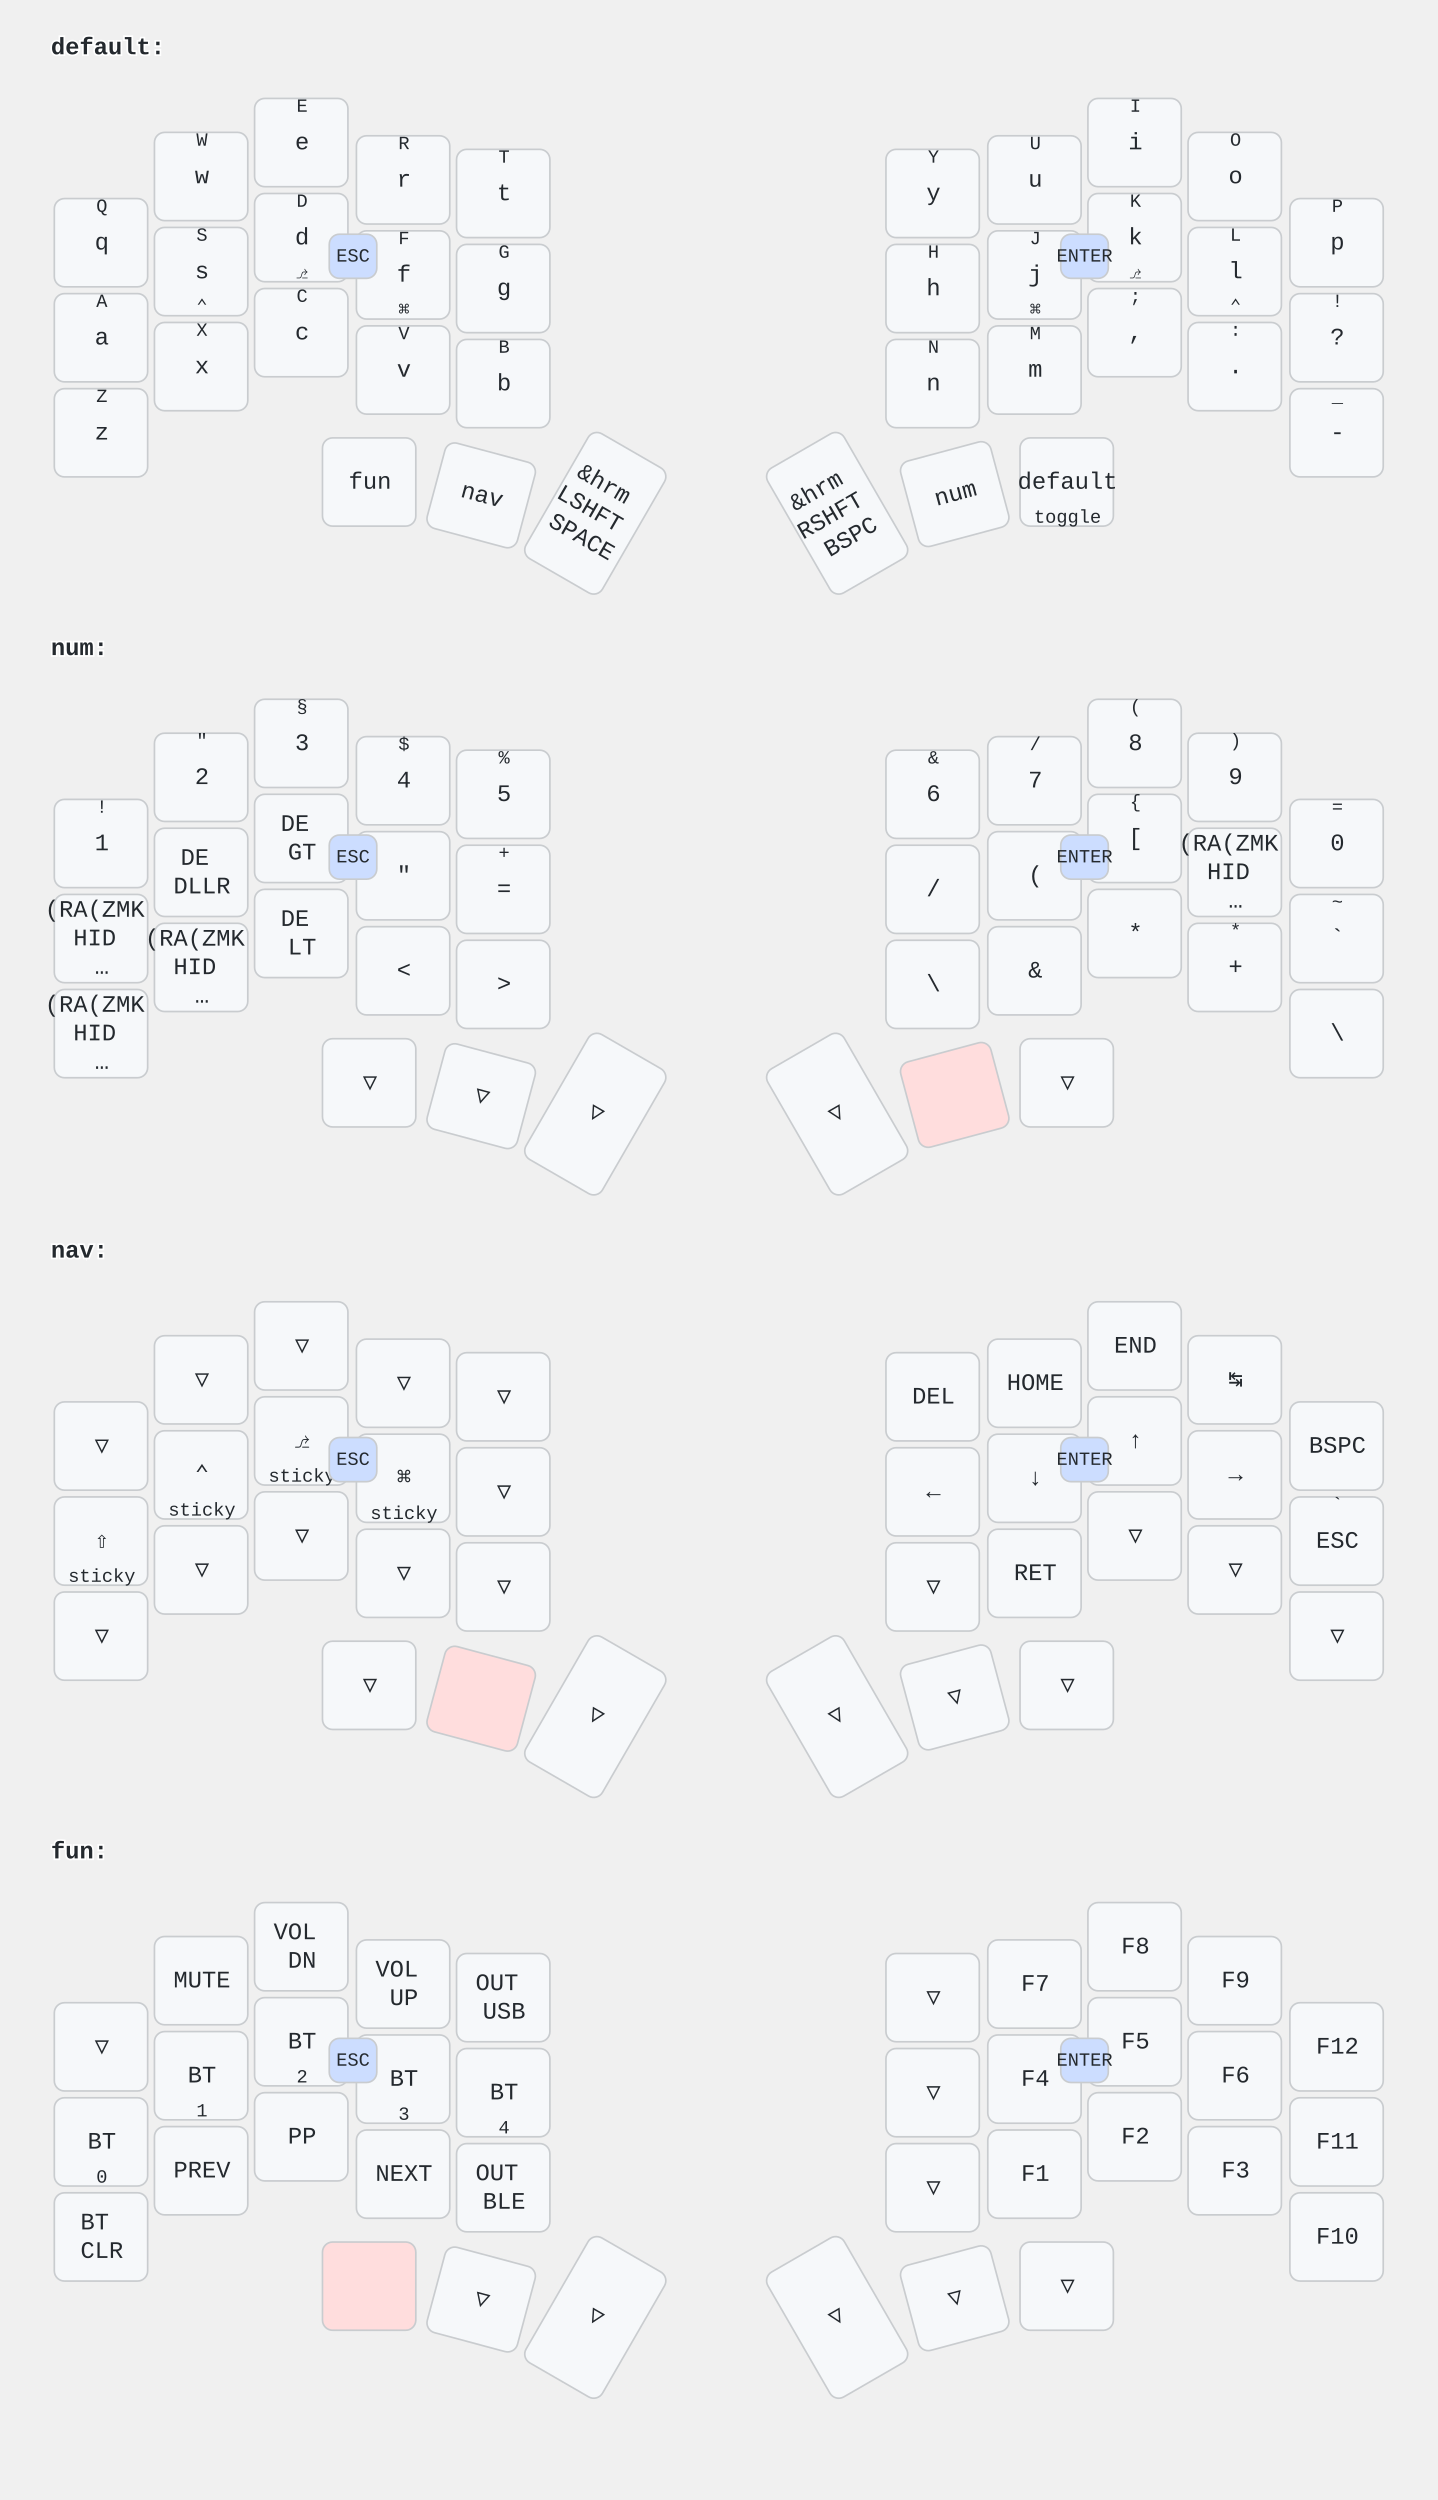
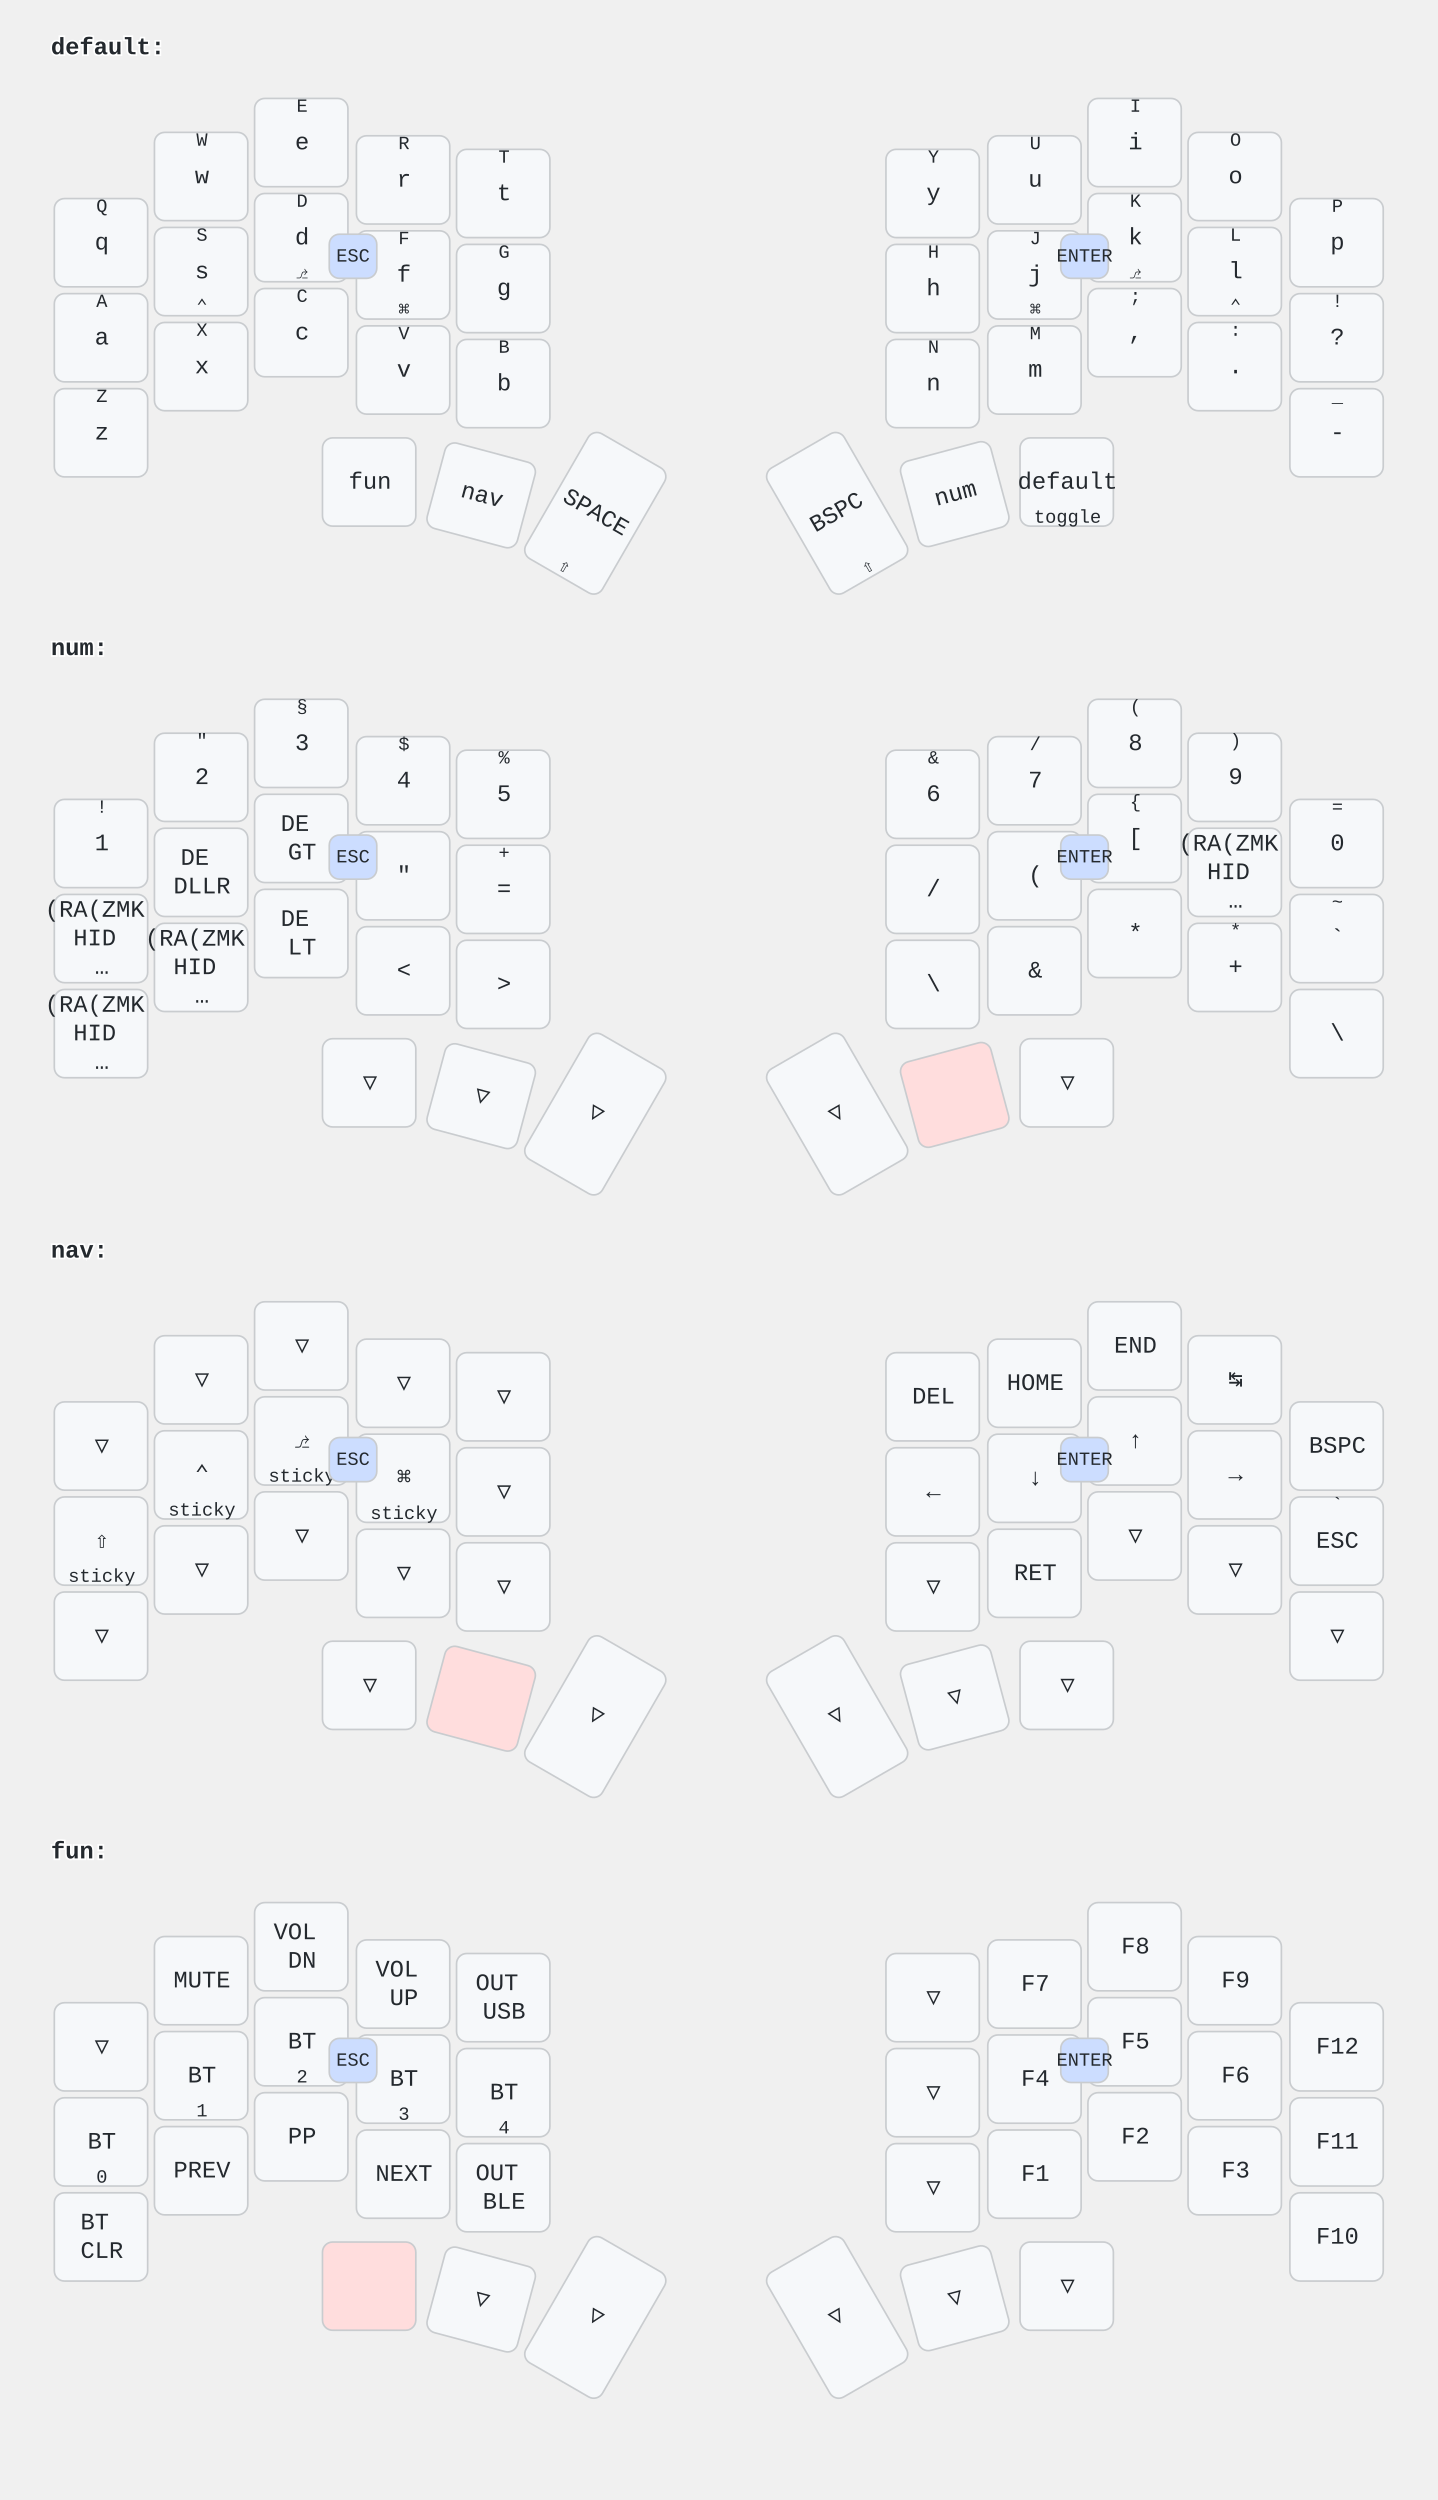
<svg xmlns="http://www.w3.org/2000/svg" width="847" height="1473" viewBox="0 0 847 1473" class="keymap">
  <style>/* font and background color specifications */
svg {
    font-family: SFMono-Regular,Consolas,Liberation Mono,Menlo,monospace;
    font-size: 14px;
    font-kerning: normal;
    text-rendering: optimizeLegibility;
    fill: #24292e;
}

/* default key styling */
rect {
    fill: #f6f8fa;
    stroke: #c9cccf;
    stroke-width: 1;
}

/* color accent for combo boxes */
rect.combo {
    fill: #cdf;
}

/* color accent for held keys */
rect.held, rect.combo.held {
    fill: #fdd;
}

/* color accent for ghost (optional) keys */
rect.ghost, rect.combo.ghost {
    fill: #ddd;
}

text {
    text-anchor: middle;
    dominant-baseline: middle;
}

/* styling for layer labels */
text.label {
    font-weight: bold;
    text-anchor: start;
    stroke: white;
    stroke-width: 2;
    paint-order: stroke;
}

/* styling for combo tap, and key hold/shifted label text */
text.combo, text.hold, text.shifted {
    font-size: 11px;
}

text.hold {
    text-anchor: middle;
    dominant-baseline: auto;
}

text.shifted {
    text-anchor: middle;
    dominant-baseline: hanging;
}

/* styling for hold/shifted label text in combo box */
text.combo.hold, text.combo.shifted {
    font-size: 8px;
}

/* styling for combo dendrons */
path {
    stroke-width: 1;
    stroke: gray;
    fill: none;
}
</style>
  <g transform="translate(30, 0)" class="layer-default">
    <text x="0" y="28" class="label" id="default">default:</text>
    <g transform="translate(0, 56)">
      <g transform="translate(30, 87)" class="key keypos-0">
        <rect rx="6" ry="6" x="-28" y="-26" width="55" height="52" class="key" />
        <text x="0" y="0" class="key tap">q</text>
        <text x="0" y="-24" class="key shifted">Q</text>
      </g>
      <g transform="translate(89, 48)" class="key keypos-1">
        <rect rx="6" ry="6" x="-28" y="-26" width="55" height="52" class="key" />
        <text x="0" y="0" class="key tap">w</text>
        <text x="0" y="-24" class="key shifted">W</text>
      </g>
      <g transform="translate(148, 28)" class="key keypos-2">
        <rect rx="6" ry="6" x="-28" y="-26" width="55" height="52" class="key" />
        <text x="0" y="0" class="key tap">e</text>
        <text x="0" y="-24" class="key shifted">E</text>
      </g>
      <g transform="translate(208, 50)" class="key keypos-3">
        <rect rx="6" ry="6" x="-28" y="-26" width="55" height="52" class="key" />
        <text x="0" y="0" class="key tap">r</text>
        <text x="0" y="-24" class="key shifted">R</text>
      </g>
      <g transform="translate(267, 58)" class="key keypos-4">
        <rect rx="6" ry="6" x="-28" y="-26" width="55" height="52" class="key" />
        <text x="0" y="0" class="key tap">t</text>
        <text x="0" y="-24" class="key shifted">T</text>
      </g>
      <g transform="translate(520, 58)" class="key keypos-5">
        <rect rx="6" ry="6" x="-28" y="-26" width="55" height="52" class="key" />
        <text x="0" y="0" class="key tap">y</text>
        <text x="0" y="-24" class="key shifted">Y</text>
      </g>
      <g transform="translate(580, 50)" class="key keypos-6">
        <rect rx="6" ry="6" x="-28" y="-26" width="55" height="52" class="key" />
        <text x="0" y="0" class="key tap">u</text>
        <text x="0" y="-24" class="key shifted">U</text>
      </g>
      <g transform="translate(639, 28)" class="key keypos-7">
        <rect rx="6" ry="6" x="-28" y="-26" width="55" height="52" class="key" />
        <text x="0" y="0" class="key tap">i</text>
        <text x="0" y="-24" class="key shifted">I</text>
      </g>
      <g transform="translate(698, 48)" class="key keypos-8">
        <rect rx="6" ry="6" x="-28" y="-26" width="55" height="52" class="key" />
        <text x="0" y="0" class="key tap">o</text>
        <text x="0" y="-24" class="key shifted">O</text>
      </g>
      <g transform="translate(758, 87)" class="key keypos-9">
        <rect rx="6" ry="6" x="-28" y="-26" width="55" height="52" class="key" />
        <text x="0" y="0" class="key tap">p</text>
        <text x="0" y="-24" class="key shifted">P</text>
      </g>
      <g transform="translate(30, 143)" class="key keypos-10">
        <rect rx="6" ry="6" x="-28" y="-26" width="55" height="52" class="key" />
        <text x="0" y="0" class="key tap">a</text>
        <text x="0" y="-24" class="key shifted">A</text>
      </g>
      <g transform="translate(89, 104)" class="key keypos-11">
        <rect rx="6" ry="6" x="-28" y="-26" width="55" height="52" class="key" />
        <text x="0" y="0" class="key tap">s</text>
        <text x="0" y="24" class="key hold">⌃</text>
        <text x="0" y="-24" class="key shifted">S</text>
      </g>
      <g transform="translate(148, 84)" class="key keypos-12">
        <rect rx="6" ry="6" x="-28" y="-26" width="55" height="52" class="key" />
        <text x="0" y="0" class="key tap">d</text>
        <text x="0" y="24" class="key hold">⎇</text>
        <text x="0" y="-24" class="key shifted">D</text>
      </g>
      <g transform="translate(208, 106)" class="key keypos-13">
        <rect rx="6" ry="6" x="-28" y="-26" width="55" height="52" class="key" />
        <text x="0" y="0" class="key tap">f</text>
        <text x="0" y="24" class="key hold">⌘</text>
        <text x="0" y="-24" class="key shifted">F</text>
      </g>
      <g transform="translate(267, 114)" class="key keypos-14">
        <rect rx="6" ry="6" x="-28" y="-26" width="55" height="52" class="key" />
        <text x="0" y="0" class="key tap">g</text>
        <text x="0" y="-24" class="key shifted">G</text>
      </g>
      <g transform="translate(520, 114)" class="key keypos-15">
        <rect rx="6" ry="6" x="-28" y="-26" width="55" height="52" class="key" />
        <text x="0" y="0" class="key tap">h</text>
        <text x="0" y="-24" class="key shifted">H</text>
      </g>
      <g transform="translate(580, 106)" class="key keypos-16">
        <rect rx="6" ry="6" x="-28" y="-26" width="55" height="52" class="key" />
        <text x="0" y="0" class="key tap">j</text>
        <text x="0" y="24" class="key hold">⌘</text>
        <text x="0" y="-24" class="key shifted">J</text>
      </g>
      <g transform="translate(639, 84)" class="key keypos-17">
        <rect rx="6" ry="6" x="-28" y="-26" width="55" height="52" class="key" />
        <text x="0" y="0" class="key tap">k</text>
        <text x="0" y="24" class="key hold">⎇</text>
        <text x="0" y="-24" class="key shifted">K</text>
      </g>
      <g transform="translate(698, 104)" class="key keypos-18">
        <rect rx="6" ry="6" x="-28" y="-26" width="55" height="52" class="key" />
        <text x="0" y="0" class="key tap">l</text>
        <text x="0" y="24" class="key hold">⌃</text>
        <text x="0" y="-24" class="key shifted">L</text>
      </g>
      <g transform="translate(758, 143)" class="key keypos-19">
        <rect rx="6" ry="6" x="-28" y="-26" width="55" height="52" class="key" />
        <text x="0" y="0" class="key tap">?</text>
        <text x="0" y="-24" class="key shifted">!</text>
      </g>
      <g transform="translate(30, 199)" class="key keypos-20">
        <rect rx="6" ry="6" x="-28" y="-26" width="55" height="52" class="key" />
        <text x="0" y="0" class="key tap">z</text>
        <text x="0" y="-24" class="key shifted">Z</text>
      </g>
      <g transform="translate(89, 160)" class="key keypos-21">
        <rect rx="6" ry="6" x="-28" y="-26" width="55" height="52" class="key" />
        <text x="0" y="0" class="key tap">x</text>
        <text x="0" y="-24" class="key shifted">X</text>
      </g>
      <g transform="translate(148, 140)" class="key keypos-22">
        <rect rx="6" ry="6" x="-28" y="-26" width="55" height="52" class="key" />
        <text x="0" y="0" class="key tap">c</text>
        <text x="0" y="-24" class="key shifted">C</text>
      </g>
      <g transform="translate(208, 162)" class="key keypos-23">
        <rect rx="6" ry="6" x="-28" y="-26" width="55" height="52" class="key" />
        <text x="0" y="0" class="key tap">v</text>
        <text x="0" y="-24" class="key shifted">V</text>
      </g>
      <g transform="translate(267, 170)" class="key keypos-24">
        <rect rx="6" ry="6" x="-28" y="-26" width="55" height="52" class="key" />
        <text x="0" y="0" class="key tap">b</text>
        <text x="0" y="-24" class="key shifted">B</text>
      </g>
      <g transform="translate(520, 170)" class="key keypos-25">
        <rect rx="6" ry="6" x="-28" y="-26" width="55" height="52" class="key" />
        <text x="0" y="0" class="key tap">n</text>
        <text x="0" y="-24" class="key shifted">N</text>
      </g>
      <g transform="translate(580, 162)" class="key keypos-26">
        <rect rx="6" ry="6" x="-28" y="-26" width="55" height="52" class="key" />
        <text x="0" y="0" class="key tap">m</text>
        <text x="0" y="-24" class="key shifted">M</text>
      </g>
      <g transform="translate(639, 140)" class="key keypos-27">
        <rect rx="6" ry="6" x="-28" y="-26" width="55" height="52" class="key" />
        <text x="0" y="0" class="key tap">,</text>
        <text x="0" y="-24" class="key shifted">;</text>
      </g>
      <g transform="translate(698, 160)" class="key keypos-28">
        <rect rx="6" ry="6" x="-28" y="-26" width="55" height="52" class="key" />
        <text x="0" y="0" class="key tap">.</text>
        <text x="0" y="-24" class="key shifted">:</text>
      </g>
      <g transform="translate(758, 199)" class="key keypos-29">
        <rect rx="6" ry="6" x="-28" y="-26" width="55" height="52" class="key" />
        <text x="0" y="0" class="key tap">-</text>
        <text x="0" y="-24" class="key shifted">_</text>
      </g>
      <g transform="translate(188, 228)" class="key keypos-30">
        <rect rx="6" ry="6" x="-28" y="-26" width="55" height="52" class="key" />
        <a href="#fun">
          <text x="0" y="0" class="key tap layer-activator">fun</text>
        </a>
      </g>
      <g transform="translate(254, 236) rotate(15.0)" class="key keypos-31">
        <rect rx="6" ry="6" x="-28" y="-26" width="55" height="52" class="key" />
        <a href="#nav">
          <text x="0" y="0" class="key tap layer-activator">nav</text>
        </a>
      </g>
      <g transform="translate(321, 246) rotate(30.0)" class="key keypos-32">
        <rect rx="6" ry="6" x="-26" y="-42" width="52" height="85" class="key" />
-         <text x="0" y="0" class="key tap">
-           <tspan x="0" dy="-1.2em">&amp;hrm</tspan>
-           <tspan x="0" dy="1.2em">LSHFT</tspan>
-           <tspan x="0" dy="1.2em">SPACE</tspan>
-         </text>
+         <text x="0" y="0" class="key tap">SPACE</text>
+         <text x="0" y="40" class="key hold">⇧</text>
      </g>
      <g transform="translate(463, 246) rotate(-30.0)" class="key keypos-33">
        <rect rx="6" ry="6" x="-26" y="-42" width="52" height="85" class="key" />
-         <text x="0" y="0" class="key tap">
-           <tspan x="0" dy="-1.2em">&amp;hrm</tspan>
-           <tspan x="0" dy="1.2em">RSHFT</tspan>
-           <tspan x="0" dy="1.2em">BSPC</tspan>
-         </text>
+         <text x="0" y="0" class="key tap">BSPC</text>
+         <text x="0" y="40" class="key hold">⇧</text>
      </g>
      <g transform="translate(533, 235) rotate(-15.0)" class="key keypos-34">
        <rect rx="6" ry="6" x="-28" y="-26" width="55" height="52" class="key" />
        <a href="#num">
          <text x="0" y="0" class="key tap layer-activator">num</text>
        </a>
      </g>
      <g transform="translate(599, 228)" class="key keypos-35">
        <rect rx="6" ry="6" x="-28" y="-26" width="55" height="52" class="key" />
        <a href="#default">
          <text x="0" y="0" class="key tap layer-activator">default</text>
        </a>
        <text x="0" y="24" class="key hold">toggle</text>
      </g>
      <g class="combo combopos-0">
        <rect rx="6" ry="6" x="164" y="82" width="28" height="26" class="combo" />
        <text x="178" y="95" class="combo tap">ESC</text>
      </g>
      <g class="combo combopos-1">
        <rect rx="6" ry="6" x="595" y="82" width="28" height="26" class="combo" />
        <text x="609" y="95" class="combo tap">ENTER</text>
      </g>
    </g>
  </g>
  <g transform="translate(30, 354)" class="layer-num">
    <text x="0" y="28" class="label" id="num">num:</text>
    <g transform="translate(0, 56)">
      <g transform="translate(30, 87)" class="key keypos-0">
        <rect rx="6" ry="6" x="-28" y="-26" width="55" height="52" class="key" />
        <text x="0" y="0" class="key tap">1</text>
        <text x="0" y="-24" class="key shifted">!</text>
      </g>
      <g transform="translate(89, 48)" class="key keypos-1">
        <rect rx="6" ry="6" x="-28" y="-26" width="55" height="52" class="key" />
        <text x="0" y="0" class="key tap">2</text>
        <text x="0" y="-24" class="key shifted">"</text>
      </g>
      <g transform="translate(148, 28)" class="key keypos-2">
        <rect rx="6" ry="6" x="-28" y="-26" width="55" height="52" class="key" />
        <text x="0" y="0" class="key tap">3</text>
        <text x="0" y="-24" class="key shifted">§</text>
      </g>
      <g transform="translate(208, 50)" class="key keypos-3">
        <rect rx="6" ry="6" x="-28" y="-26" width="55" height="52" class="key" />
        <text x="0" y="0" class="key tap">4</text>
        <text x="0" y="-24" class="key shifted">$</text>
      </g>
      <g transform="translate(267, 58)" class="key keypos-4">
        <rect rx="6" ry="6" x="-28" y="-26" width="55" height="52" class="key" />
        <text x="0" y="0" class="key tap">5</text>
        <text x="0" y="-24" class="key shifted">%</text>
      </g>
      <g transform="translate(520, 58)" class="key keypos-5">
        <rect rx="6" ry="6" x="-28" y="-26" width="55" height="52" class="key" />
        <text x="0" y="0" class="key tap">6</text>
        <text x="0" y="-24" class="key shifted">&amp;</text>
      </g>
      <g transform="translate(580, 50)" class="key keypos-6">
        <rect rx="6" ry="6" x="-28" y="-26" width="55" height="52" class="key" />
        <text x="0" y="0" class="key tap">7</text>
        <text x="0" y="-24" class="key shifted">/</text>
      </g>
      <g transform="translate(639, 28)" class="key keypos-7">
        <rect rx="6" ry="6" x="-28" y="-26" width="55" height="52" class="key" />
        <text x="0" y="0" class="key tap">8</text>
        <text x="0" y="-24" class="key shifted">(</text>
      </g>
      <g transform="translate(698, 48)" class="key keypos-8">
        <rect rx="6" ry="6" x="-28" y="-26" width="55" height="52" class="key" />
        <text x="0" y="0" class="key tap">9</text>
        <text x="0" y="-24" class="key shifted">)</text>
      </g>
      <g transform="translate(758, 87)" class="key keypos-9">
        <rect rx="6" ry="6" x="-28" y="-26" width="55" height="52" class="key" />
        <text x="0" y="0" class="key tap">0</text>
        <text x="0" y="-24" class="key shifted">=</text>
      </g>
      <g transform="translate(30, 143)" class="key keypos-10">
        <rect rx="6" ry="6" x="-28" y="-26" width="55" height="52" class="key" />
        <text x="0" y="0" class="key tap">
          <tspan x="0" dy="-1.2em">(RA(ZMK</tspan>
          <tspan x="0" dy="1.2em">HID</tspan>
          <tspan x="0" dy="1.2em">…</tspan>
        </text>
      </g>
      <g transform="translate(89, 104)" class="key keypos-11">
        <rect rx="6" ry="6" x="-28" y="-26" width="55" height="52" class="key" />
        <text x="0" y="0" class="key tap">
          <tspan x="0" dy="-0.6em">DE</tspan>
          <tspan x="0" dy="1.2em">DLLR</tspan>
        </text>
      </g>
      <g transform="translate(148, 84)" class="key keypos-12">
        <rect rx="6" ry="6" x="-28" y="-26" width="55" height="52" class="key" />
        <text x="0" y="0" class="key tap">
          <tspan x="0" dy="-0.6em">DE</tspan>
          <tspan x="0" dy="1.2em">GT</tspan>
        </text>
      </g>
      <g transform="translate(208, 106)" class="key keypos-13">
        <rect rx="6" ry="6" x="-28" y="-26" width="55" height="52" class="key" />
        <text x="0" y="0" class="key tap">"</text>
      </g>
      <g transform="translate(267, 114)" class="key keypos-14">
        <rect rx="6" ry="6" x="-28" y="-26" width="55" height="52" class="key" />
        <text x="0" y="0" class="key tap">=</text>
        <text x="0" y="-24" class="key shifted">+</text>
      </g>
      <g transform="translate(520, 114)" class="key keypos-15">
        <rect rx="6" ry="6" x="-28" y="-26" width="55" height="52" class="key" />
        <text x="0" y="0" class="key tap">/</text>
      </g>
      <g transform="translate(580, 106)" class="key keypos-16">
        <rect rx="6" ry="6" x="-28" y="-26" width="55" height="52" class="key" />
        <text x="0" y="0" class="key tap">(</text>
      </g>
      <g transform="translate(639, 84)" class="key keypos-17">
        <rect rx="6" ry="6" x="-28" y="-26" width="55" height="52" class="key" />
        <text x="0" y="0" class="key tap">[</text>
        <text x="0" y="-24" class="key shifted">{</text>
      </g>
      <g transform="translate(698, 104)" class="key keypos-18">
        <rect rx="6" ry="6" x="-28" y="-26" width="55" height="52" class="key" />
        <text x="0" y="0" class="key tap">
          <tspan x="0" dy="-1.2em">(RA(ZMK</tspan>
          <tspan x="0" dy="1.2em">HID</tspan>
          <tspan x="0" dy="1.2em">…</tspan>
        </text>
      </g>
      <g transform="translate(758, 143)" class="key keypos-19">
        <rect rx="6" ry="6" x="-28" y="-26" width="55" height="52" class="key" />
        <text x="0" y="0" class="key tap">`</text>
        <text x="0" y="-24" class="key shifted">~</text>
      </g>
      <g transform="translate(30, 199)" class="key keypos-20">
        <rect rx="6" ry="6" x="-28" y="-26" width="55" height="52" class="key" />
        <text x="0" y="0" class="key tap">
          <tspan x="0" dy="-1.2em">(RA(ZMK</tspan>
          <tspan x="0" dy="1.2em">HID</tspan>
          <tspan x="0" dy="1.2em">…</tspan>
        </text>
      </g>
      <g transform="translate(89, 160)" class="key keypos-21">
        <rect rx="6" ry="6" x="-28" y="-26" width="55" height="52" class="key" />
        <text x="0" y="0" class="key tap">
          <tspan x="0" dy="-1.2em">(RA(ZMK</tspan>
          <tspan x="0" dy="1.2em">HID</tspan>
          <tspan x="0" dy="1.2em">…</tspan>
        </text>
      </g>
      <g transform="translate(148, 140)" class="key keypos-22">
        <rect rx="6" ry="6" x="-28" y="-26" width="55" height="52" class="key" />
        <text x="0" y="0" class="key tap">
          <tspan x="0" dy="-0.6em">DE</tspan>
          <tspan x="0" dy="1.2em">LT</tspan>
        </text>
      </g>
      <g transform="translate(208, 162)" class="key keypos-23">
        <rect rx="6" ry="6" x="-28" y="-26" width="55" height="52" class="key" />
        <text x="0" y="0" class="key tap">&lt;</text>
      </g>
      <g transform="translate(267, 170)" class="key keypos-24">
        <rect rx="6" ry="6" x="-28" y="-26" width="55" height="52" class="key" />
        <text x="0" y="0" class="key tap">&gt;</text>
      </g>
      <g transform="translate(520, 170)" class="key keypos-25">
        <rect rx="6" ry="6" x="-28" y="-26" width="55" height="52" class="key" />
        <text x="0" y="0" class="key tap">\</text>
      </g>
      <g transform="translate(580, 162)" class="key keypos-26">
        <rect rx="6" ry="6" x="-28" y="-26" width="55" height="52" class="key" />
        <text x="0" y="0" class="key tap">&amp;</text>
      </g>
      <g transform="translate(639, 140)" class="key keypos-27">
        <rect rx="6" ry="6" x="-28" y="-26" width="55" height="52" class="key" />
        <text x="0" y="0" class="key tap">*</text>
      </g>
      <g transform="translate(698, 160)" class="key keypos-28">
        <rect rx="6" ry="6" x="-28" y="-26" width="55" height="52" class="key" />
        <text x="0" y="0" class="key tap">+</text>
        <text x="0" y="-24" class="key shifted">*</text>
      </g>
      <g transform="translate(758, 199)" class="key keypos-29">
        <rect rx="6" ry="6" x="-28" y="-26" width="55" height="52" class="key" />
        <text x="0" y="0" class="key tap">\</text>
      </g>
      <g transform="translate(188, 228)" class="key trans keypos-30">
        <rect rx="6" ry="6" x="-28" y="-26" width="55" height="52" class="key trans" />
        <text x="0" y="0" class="key trans tap">▽</text>
      </g>
      <g transform="translate(254, 236) rotate(15.0)" class="key trans keypos-31">
        <rect rx="6" ry="6" x="-28" y="-26" width="55" height="52" class="key trans" />
        <text x="0" y="0" class="key trans tap">▽</text>
      </g>
      <g transform="translate(321, 246) rotate(30.0)" class="key trans keypos-32">
        <rect rx="6" ry="6" x="-26" y="-42" width="52" height="85" class="key trans" />
        <text x="0" y="0" class="key trans tap">▽</text>
      </g>
      <g transform="translate(463, 246) rotate(-30.0)" class="key trans keypos-33">
        <rect rx="6" ry="6" x="-26" y="-42" width="52" height="85" class="key trans" />
        <text x="0" y="0" class="key trans tap">▽</text>
      </g>
      <g transform="translate(533, 235) rotate(-15.0)" class="key held keypos-34">
        <rect rx="6" ry="6" x="-28" y="-26" width="55" height="52" class="key held" />
      </g>
      <g transform="translate(599, 228)" class="key trans keypos-35">
        <rect rx="6" ry="6" x="-28" y="-26" width="55" height="52" class="key trans" />
        <text x="0" y="0" class="key trans tap">▽</text>
      </g>
      <g class="combo combopos-0">
        <rect rx="6" ry="6" x="164" y="82" width="28" height="26" class="combo" />
        <text x="178" y="95" class="combo tap">ESC</text>
      </g>
      <g class="combo combopos-1">
        <rect rx="6" ry="6" x="595" y="82" width="28" height="26" class="combo" />
        <text x="609" y="95" class="combo tap">ENTER</text>
      </g>
    </g>
  </g>
  <g transform="translate(30, 709)" class="layer-nav">
    <text x="0" y="28" class="label" id="nav">nav:</text>
    <g transform="translate(0, 56)">
      <g transform="translate(30, 87)" class="key trans keypos-0">
        <rect rx="6" ry="6" x="-28" y="-26" width="55" height="52" class="key trans" />
        <text x="0" y="0" class="key trans tap">▽</text>
      </g>
      <g transform="translate(89, 48)" class="key trans keypos-1">
        <rect rx="6" ry="6" x="-28" y="-26" width="55" height="52" class="key trans" />
        <text x="0" y="0" class="key trans tap">▽</text>
      </g>
      <g transform="translate(148, 28)" class="key trans keypos-2">
        <rect rx="6" ry="6" x="-28" y="-26" width="55" height="52" class="key trans" />
        <text x="0" y="0" class="key trans tap">▽</text>
      </g>
      <g transform="translate(208, 50)" class="key trans keypos-3">
        <rect rx="6" ry="6" x="-28" y="-26" width="55" height="52" class="key trans" />
        <text x="0" y="0" class="key trans tap">▽</text>
      </g>
      <g transform="translate(267, 58)" class="key trans keypos-4">
        <rect rx="6" ry="6" x="-28" y="-26" width="55" height="52" class="key trans" />
        <text x="0" y="0" class="key trans tap">▽</text>
      </g>
      <g transform="translate(520, 58)" class="key keypos-5">
        <rect rx="6" ry="6" x="-28" y="-26" width="55" height="52" class="key" />
        <text x="0" y="0" class="key tap">DEL</text>
      </g>
      <g transform="translate(580, 50)" class="key keypos-6">
        <rect rx="6" ry="6" x="-28" y="-26" width="55" height="52" class="key" />
        <text x="0" y="0" class="key tap">HOME</text>
      </g>
      <g transform="translate(639, 28)" class="key keypos-7">
        <rect rx="6" ry="6" x="-28" y="-26" width="55" height="52" class="key" />
        <text x="0" y="0" class="key tap">END</text>
      </g>
      <g transform="translate(698, 48)" class="key keypos-8">
        <rect rx="6" ry="6" x="-28" y="-26" width="55" height="52" class="key" />
        <text x="0" y="0" class="key tap">↹</text>
      </g>
      <g transform="translate(758, 87)" class="key keypos-9">
        <rect rx="6" ry="6" x="-28" y="-26" width="55" height="52" class="key" />
        <text x="0" y="0" class="key tap">BSPC</text>
      </g>
      <g transform="translate(30, 143)" class="key keypos-10">
        <rect rx="6" ry="6" x="-28" y="-26" width="55" height="52" class="key" />
        <text x="0" y="0" class="key tap">⇧</text>
        <text x="0" y="24" class="key hold">sticky</text>
      </g>
      <g transform="translate(89, 104)" class="key keypos-11">
        <rect rx="6" ry="6" x="-28" y="-26" width="55" height="52" class="key" />
        <text x="0" y="0" class="key tap">⌃</text>
        <text x="0" y="24" class="key hold">sticky</text>
      </g>
      <g transform="translate(148, 84)" class="key keypos-12">
        <rect rx="6" ry="6" x="-28" y="-26" width="55" height="52" class="key" />
        <text x="0" y="0" class="key tap">⎇</text>
        <text x="0" y="24" class="key hold">sticky</text>
      </g>
      <g transform="translate(208, 106)" class="key keypos-13">
        <rect rx="6" ry="6" x="-28" y="-26" width="55" height="52" class="key" />
        <text x="0" y="0" class="key tap">⌘</text>
        <text x="0" y="24" class="key hold">sticky</text>
      </g>
      <g transform="translate(267, 114)" class="key trans keypos-14">
        <rect rx="6" ry="6" x="-28" y="-26" width="55" height="52" class="key trans" />
        <text x="0" y="0" class="key trans tap">▽</text>
      </g>
      <g transform="translate(520, 114)" class="key keypos-15">
        <rect rx="6" ry="6" x="-28" y="-26" width="55" height="52" class="key" />
        <text x="0" y="0" class="key tap">←</text>
      </g>
      <g transform="translate(580, 106)" class="key keypos-16">
        <rect rx="6" ry="6" x="-28" y="-26" width="55" height="52" class="key" />
        <text x="0" y="0" class="key tap">↓</text>
      </g>
      <g transform="translate(639, 84)" class="key keypos-17">
        <rect rx="6" ry="6" x="-28" y="-26" width="55" height="52" class="key" />
        <text x="0" y="0" class="key tap">↑</text>
      </g>
      <g transform="translate(698, 104)" class="key keypos-18">
        <rect rx="6" ry="6" x="-28" y="-26" width="55" height="52" class="key" />
        <text x="0" y="0" class="key tap">→</text>
      </g>
      <g transform="translate(758, 143)" class="key keypos-19">
        <rect rx="6" ry="6" x="-28" y="-26" width="55" height="52" class="key" />
        <text x="0" y="0" class="key tap">ESC</text>
        <text x="0" y="-24" class="key shifted">`</text>
      </g>
      <g transform="translate(30, 199)" class="key trans keypos-20">
        <rect rx="6" ry="6" x="-28" y="-26" width="55" height="52" class="key trans" />
        <text x="0" y="0" class="key trans tap">▽</text>
      </g>
      <g transform="translate(89, 160)" class="key trans keypos-21">
        <rect rx="6" ry="6" x="-28" y="-26" width="55" height="52" class="key trans" />
        <text x="0" y="0" class="key trans tap">▽</text>
      </g>
      <g transform="translate(148, 140)" class="key trans keypos-22">
        <rect rx="6" ry="6" x="-28" y="-26" width="55" height="52" class="key trans" />
        <text x="0" y="0" class="key trans tap">▽</text>
      </g>
      <g transform="translate(208, 162)" class="key trans keypos-23">
        <rect rx="6" ry="6" x="-28" y="-26" width="55" height="52" class="key trans" />
        <text x="0" y="0" class="key trans tap">▽</text>
      </g>
      <g transform="translate(267, 170)" class="key trans keypos-24">
        <rect rx="6" ry="6" x="-28" y="-26" width="55" height="52" class="key trans" />
        <text x="0" y="0" class="key trans tap">▽</text>
      </g>
      <g transform="translate(520, 170)" class="key trans keypos-25">
        <rect rx="6" ry="6" x="-28" y="-26" width="55" height="52" class="key trans" />
        <text x="0" y="0" class="key trans tap">▽</text>
      </g>
      <g transform="translate(580, 162)" class="key keypos-26">
        <rect rx="6" ry="6" x="-28" y="-26" width="55" height="52" class="key" />
        <text x="0" y="0" class="key tap">RET</text>
      </g>
      <g transform="translate(639, 140)" class="key trans keypos-27">
        <rect rx="6" ry="6" x="-28" y="-26" width="55" height="52" class="key trans" />
        <text x="0" y="0" class="key trans tap">▽</text>
      </g>
      <g transform="translate(698, 160)" class="key trans keypos-28">
        <rect rx="6" ry="6" x="-28" y="-26" width="55" height="52" class="key trans" />
        <text x="0" y="0" class="key trans tap">▽</text>
      </g>
      <g transform="translate(758, 199)" class="key trans keypos-29">
        <rect rx="6" ry="6" x="-28" y="-26" width="55" height="52" class="key trans" />
        <text x="0" y="0" class="key trans tap">▽</text>
      </g>
      <g transform="translate(188, 228)" class="key trans keypos-30">
        <rect rx="6" ry="6" x="-28" y="-26" width="55" height="52" class="key trans" />
        <text x="0" y="0" class="key trans tap">▽</text>
      </g>
      <g transform="translate(254, 236) rotate(15.0)" class="key held keypos-31">
        <rect rx="6" ry="6" x="-28" y="-26" width="55" height="52" class="key held" />
      </g>
      <g transform="translate(321, 246) rotate(30.0)" class="key trans keypos-32">
        <rect rx="6" ry="6" x="-26" y="-42" width="52" height="85" class="key trans" />
        <text x="0" y="0" class="key trans tap">▽</text>
      </g>
      <g transform="translate(463, 246) rotate(-30.0)" class="key trans keypos-33">
        <rect rx="6" ry="6" x="-26" y="-42" width="52" height="85" class="key trans" />
        <text x="0" y="0" class="key trans tap">▽</text>
      </g>
      <g transform="translate(533, 235) rotate(-15.0)" class="key trans keypos-34">
        <rect rx="6" ry="6" x="-28" y="-26" width="55" height="52" class="key trans" />
        <text x="0" y="0" class="key trans tap">▽</text>
      </g>
      <g transform="translate(599, 228)" class="key trans keypos-35">
        <rect rx="6" ry="6" x="-28" y="-26" width="55" height="52" class="key trans" />
        <text x="0" y="0" class="key trans tap">▽</text>
      </g>
      <g class="combo combopos-0">
        <rect rx="6" ry="6" x="164" y="82" width="28" height="26" class="combo" />
        <text x="178" y="95" class="combo tap">ESC</text>
      </g>
      <g class="combo combopos-1">
        <rect rx="6" ry="6" x="595" y="82" width="28" height="26" class="combo" />
        <text x="609" y="95" class="combo tap">ENTER</text>
      </g>
    </g>
  </g>
  <g transform="translate(30, 1063)" class="layer-fun">
    <text x="0" y="28" class="label" id="fun">fun:</text>
    <g transform="translate(0, 56)">
      <g transform="translate(30, 87)" class="key trans keypos-0">
        <rect rx="6" ry="6" x="-28" y="-26" width="55" height="52" class="key trans" />
        <text x="0" y="0" class="key trans tap">▽</text>
      </g>
      <g transform="translate(89, 48)" class="key keypos-1">
        <rect rx="6" ry="6" x="-28" y="-26" width="55" height="52" class="key" />
        <text x="0" y="0" class="key tap">MUTE</text>
      </g>
      <g transform="translate(148, 28)" class="key keypos-2">
        <rect rx="6" ry="6" x="-28" y="-26" width="55" height="52" class="key" />
        <text x="0" y="0" class="key tap">
          <tspan x="0" dy="-0.6em">VOL</tspan>
          <tspan x="0" dy="1.2em">DN</tspan>
        </text>
      </g>
      <g transform="translate(208, 50)" class="key keypos-3">
        <rect rx="6" ry="6" x="-28" y="-26" width="55" height="52" class="key" />
        <text x="0" y="0" class="key tap">
          <tspan x="0" dy="-0.6em">VOL</tspan>
          <tspan x="0" dy="1.2em">UP</tspan>
        </text>
      </g>
      <g transform="translate(267, 58)" class="key keypos-4">
        <rect rx="6" ry="6" x="-28" y="-26" width="55" height="52" class="key" />
        <text x="0" y="0" class="key tap">
          <tspan x="0" dy="-0.6em">OUT</tspan>
          <tspan x="0" dy="1.2em">USB</tspan>
        </text>
      </g>
      <g transform="translate(520, 58)" class="key trans keypos-5">
        <rect rx="6" ry="6" x="-28" y="-26" width="55" height="52" class="key trans" />
        <text x="0" y="0" class="key trans tap">▽</text>
      </g>
      <g transform="translate(580, 50)" class="key keypos-6">
        <rect rx="6" ry="6" x="-28" y="-26" width="55" height="52" class="key" />
        <text x="0" y="0" class="key tap">F7</text>
      </g>
      <g transform="translate(639, 28)" class="key keypos-7">
        <rect rx="6" ry="6" x="-28" y="-26" width="55" height="52" class="key" />
        <text x="0" y="0" class="key tap">F8</text>
      </g>
      <g transform="translate(698, 48)" class="key keypos-8">
        <rect rx="6" ry="6" x="-28" y="-26" width="55" height="52" class="key" />
        <text x="0" y="0" class="key tap">F9</text>
      </g>
      <g transform="translate(758, 87)" class="key keypos-9">
        <rect rx="6" ry="6" x="-28" y="-26" width="55" height="52" class="key" />
        <text x="0" y="0" class="key tap">F12</text>
      </g>
      <g transform="translate(30, 143)" class="key keypos-10">
        <rect rx="6" ry="6" x="-28" y="-26" width="55" height="52" class="key" />
        <text x="0" y="0" class="key tap">BT</text>
        <text x="0" y="24" class="key hold">0</text>
      </g>
      <g transform="translate(89, 104)" class="key keypos-11">
        <rect rx="6" ry="6" x="-28" y="-26" width="55" height="52" class="key" />
        <text x="0" y="0" class="key tap">BT</text>
        <text x="0" y="24" class="key hold">1</text>
      </g>
      <g transform="translate(148, 84)" class="key keypos-12">
        <rect rx="6" ry="6" x="-28" y="-26" width="55" height="52" class="key" />
        <text x="0" y="0" class="key tap">BT</text>
        <text x="0" y="24" class="key hold">2</text>
      </g>
      <g transform="translate(208, 106)" class="key keypos-13">
        <rect rx="6" ry="6" x="-28" y="-26" width="55" height="52" class="key" />
        <text x="0" y="0" class="key tap">BT</text>
        <text x="0" y="24" class="key hold">3</text>
      </g>
      <g transform="translate(267, 114)" class="key keypos-14">
        <rect rx="6" ry="6" x="-28" y="-26" width="55" height="52" class="key" />
        <text x="0" y="0" class="key tap">BT</text>
        <text x="0" y="24" class="key hold">4</text>
      </g>
      <g transform="translate(520, 114)" class="key trans keypos-15">
        <rect rx="6" ry="6" x="-28" y="-26" width="55" height="52" class="key trans" />
        <text x="0" y="0" class="key trans tap">▽</text>
      </g>
      <g transform="translate(580, 106)" class="key keypos-16">
        <rect rx="6" ry="6" x="-28" y="-26" width="55" height="52" class="key" />
        <text x="0" y="0" class="key tap">F4</text>
      </g>
      <g transform="translate(639, 84)" class="key keypos-17">
        <rect rx="6" ry="6" x="-28" y="-26" width="55" height="52" class="key" />
        <text x="0" y="0" class="key tap">F5</text>
      </g>
      <g transform="translate(698, 104)" class="key keypos-18">
        <rect rx="6" ry="6" x="-28" y="-26" width="55" height="52" class="key" />
        <text x="0" y="0" class="key tap">F6</text>
      </g>
      <g transform="translate(758, 143)" class="key keypos-19">
        <rect rx="6" ry="6" x="-28" y="-26" width="55" height="52" class="key" />
        <text x="0" y="0" class="key tap">F11</text>
      </g>
      <g transform="translate(30, 199)" class="key keypos-20">
        <rect rx="6" ry="6" x="-28" y="-26" width="55" height="52" class="key" />
        <text x="0" y="0" class="key tap">
          <tspan x="0" dy="-0.6em">BT</tspan>
          <tspan x="0" dy="1.2em">CLR</tspan>
        </text>
      </g>
      <g transform="translate(89, 160)" class="key keypos-21">
        <rect rx="6" ry="6" x="-28" y="-26" width="55" height="52" class="key" />
        <text x="0" y="0" class="key tap">PREV</text>
      </g>
      <g transform="translate(148, 140)" class="key keypos-22">
        <rect rx="6" ry="6" x="-28" y="-26" width="55" height="52" class="key" />
        <text x="0" y="0" class="key tap">PP</text>
      </g>
      <g transform="translate(208, 162)" class="key keypos-23">
        <rect rx="6" ry="6" x="-28" y="-26" width="55" height="52" class="key" />
        <text x="0" y="0" class="key tap">NEXT</text>
      </g>
      <g transform="translate(267, 170)" class="key keypos-24">
        <rect rx="6" ry="6" x="-28" y="-26" width="55" height="52" class="key" />
        <text x="0" y="0" class="key tap">
          <tspan x="0" dy="-0.6em">OUT</tspan>
          <tspan x="0" dy="1.2em">BLE</tspan>
        </text>
      </g>
      <g transform="translate(520, 170)" class="key trans keypos-25">
        <rect rx="6" ry="6" x="-28" y="-26" width="55" height="52" class="key trans" />
        <text x="0" y="0" class="key trans tap">▽</text>
      </g>
      <g transform="translate(580, 162)" class="key keypos-26">
        <rect rx="6" ry="6" x="-28" y="-26" width="55" height="52" class="key" />
        <text x="0" y="0" class="key tap">F1</text>
      </g>
      <g transform="translate(639, 140)" class="key keypos-27">
        <rect rx="6" ry="6" x="-28" y="-26" width="55" height="52" class="key" />
        <text x="0" y="0" class="key tap">F2</text>
      </g>
      <g transform="translate(698, 160)" class="key keypos-28">
        <rect rx="6" ry="6" x="-28" y="-26" width="55" height="52" class="key" />
        <text x="0" y="0" class="key tap">F3</text>
      </g>
      <g transform="translate(758, 199)" class="key keypos-29">
        <rect rx="6" ry="6" x="-28" y="-26" width="55" height="52" class="key" />
        <text x="0" y="0" class="key tap">F10</text>
      </g>
      <g transform="translate(188, 228)" class="key held keypos-30">
        <rect rx="6" ry="6" x="-28" y="-26" width="55" height="52" class="key held" />
      </g>
      <g transform="translate(254, 236) rotate(15.0)" class="key trans keypos-31">
        <rect rx="6" ry="6" x="-28" y="-26" width="55" height="52" class="key trans" />
        <text x="0" y="0" class="key trans tap">▽</text>
      </g>
      <g transform="translate(321, 246) rotate(30.0)" class="key trans keypos-32">
        <rect rx="6" ry="6" x="-26" y="-42" width="52" height="85" class="key trans" />
        <text x="0" y="0" class="key trans tap">▽</text>
      </g>
      <g transform="translate(463, 246) rotate(-30.0)" class="key trans keypos-33">
        <rect rx="6" ry="6" x="-26" y="-42" width="52" height="85" class="key trans" />
        <text x="0" y="0" class="key trans tap">▽</text>
      </g>
      <g transform="translate(533, 235) rotate(-15.0)" class="key trans keypos-34">
        <rect rx="6" ry="6" x="-28" y="-26" width="55" height="52" class="key trans" />
        <text x="0" y="0" class="key trans tap">▽</text>
      </g>
      <g transform="translate(599, 228)" class="key trans keypos-35">
        <rect rx="6" ry="6" x="-28" y="-26" width="55" height="52" class="key trans" />
        <text x="0" y="0" class="key trans tap">▽</text>
      </g>
      <g class="combo combopos-0">
        <rect rx="6" ry="6" x="164" y="82" width="28" height="26" class="combo" />
        <text x="178" y="95" class="combo tap">ESC</text>
      </g>
      <g class="combo combopos-1">
        <rect rx="6" ry="6" x="595" y="82" width="28" height="26" class="combo" />
        <text x="609" y="95" class="combo tap">ENTER</text>
      </g>
    </g>
  </g>
</svg>
